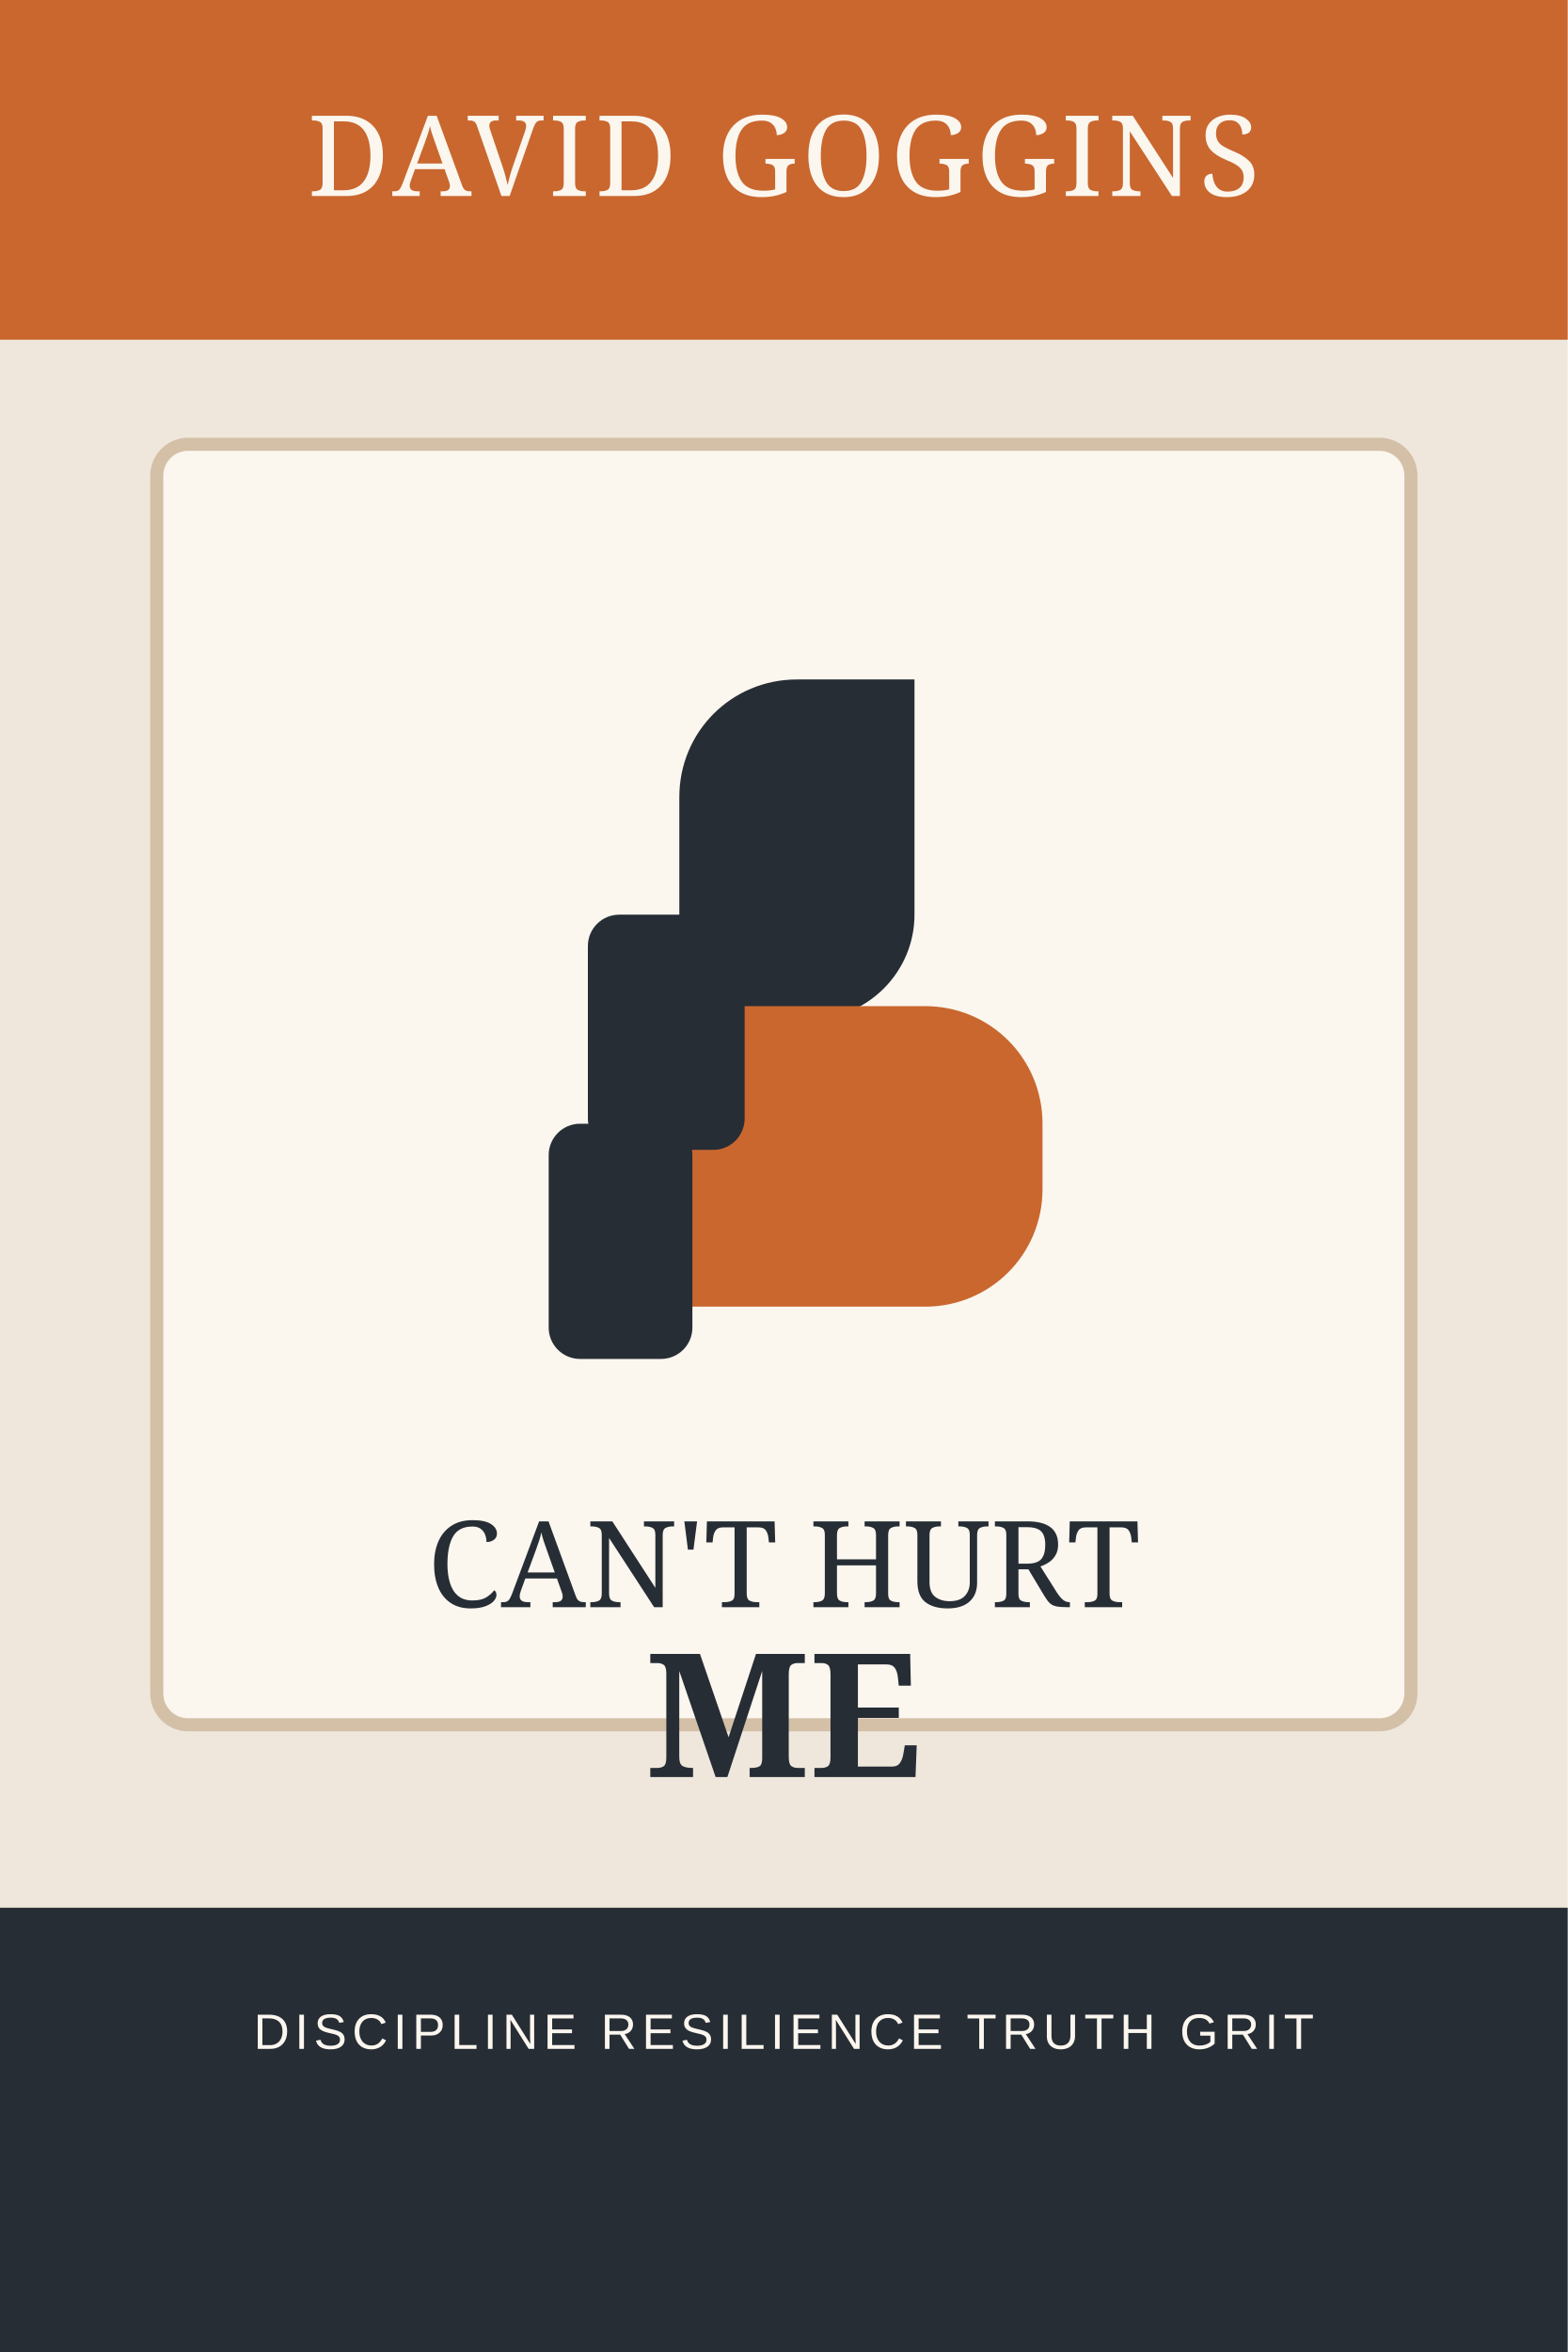
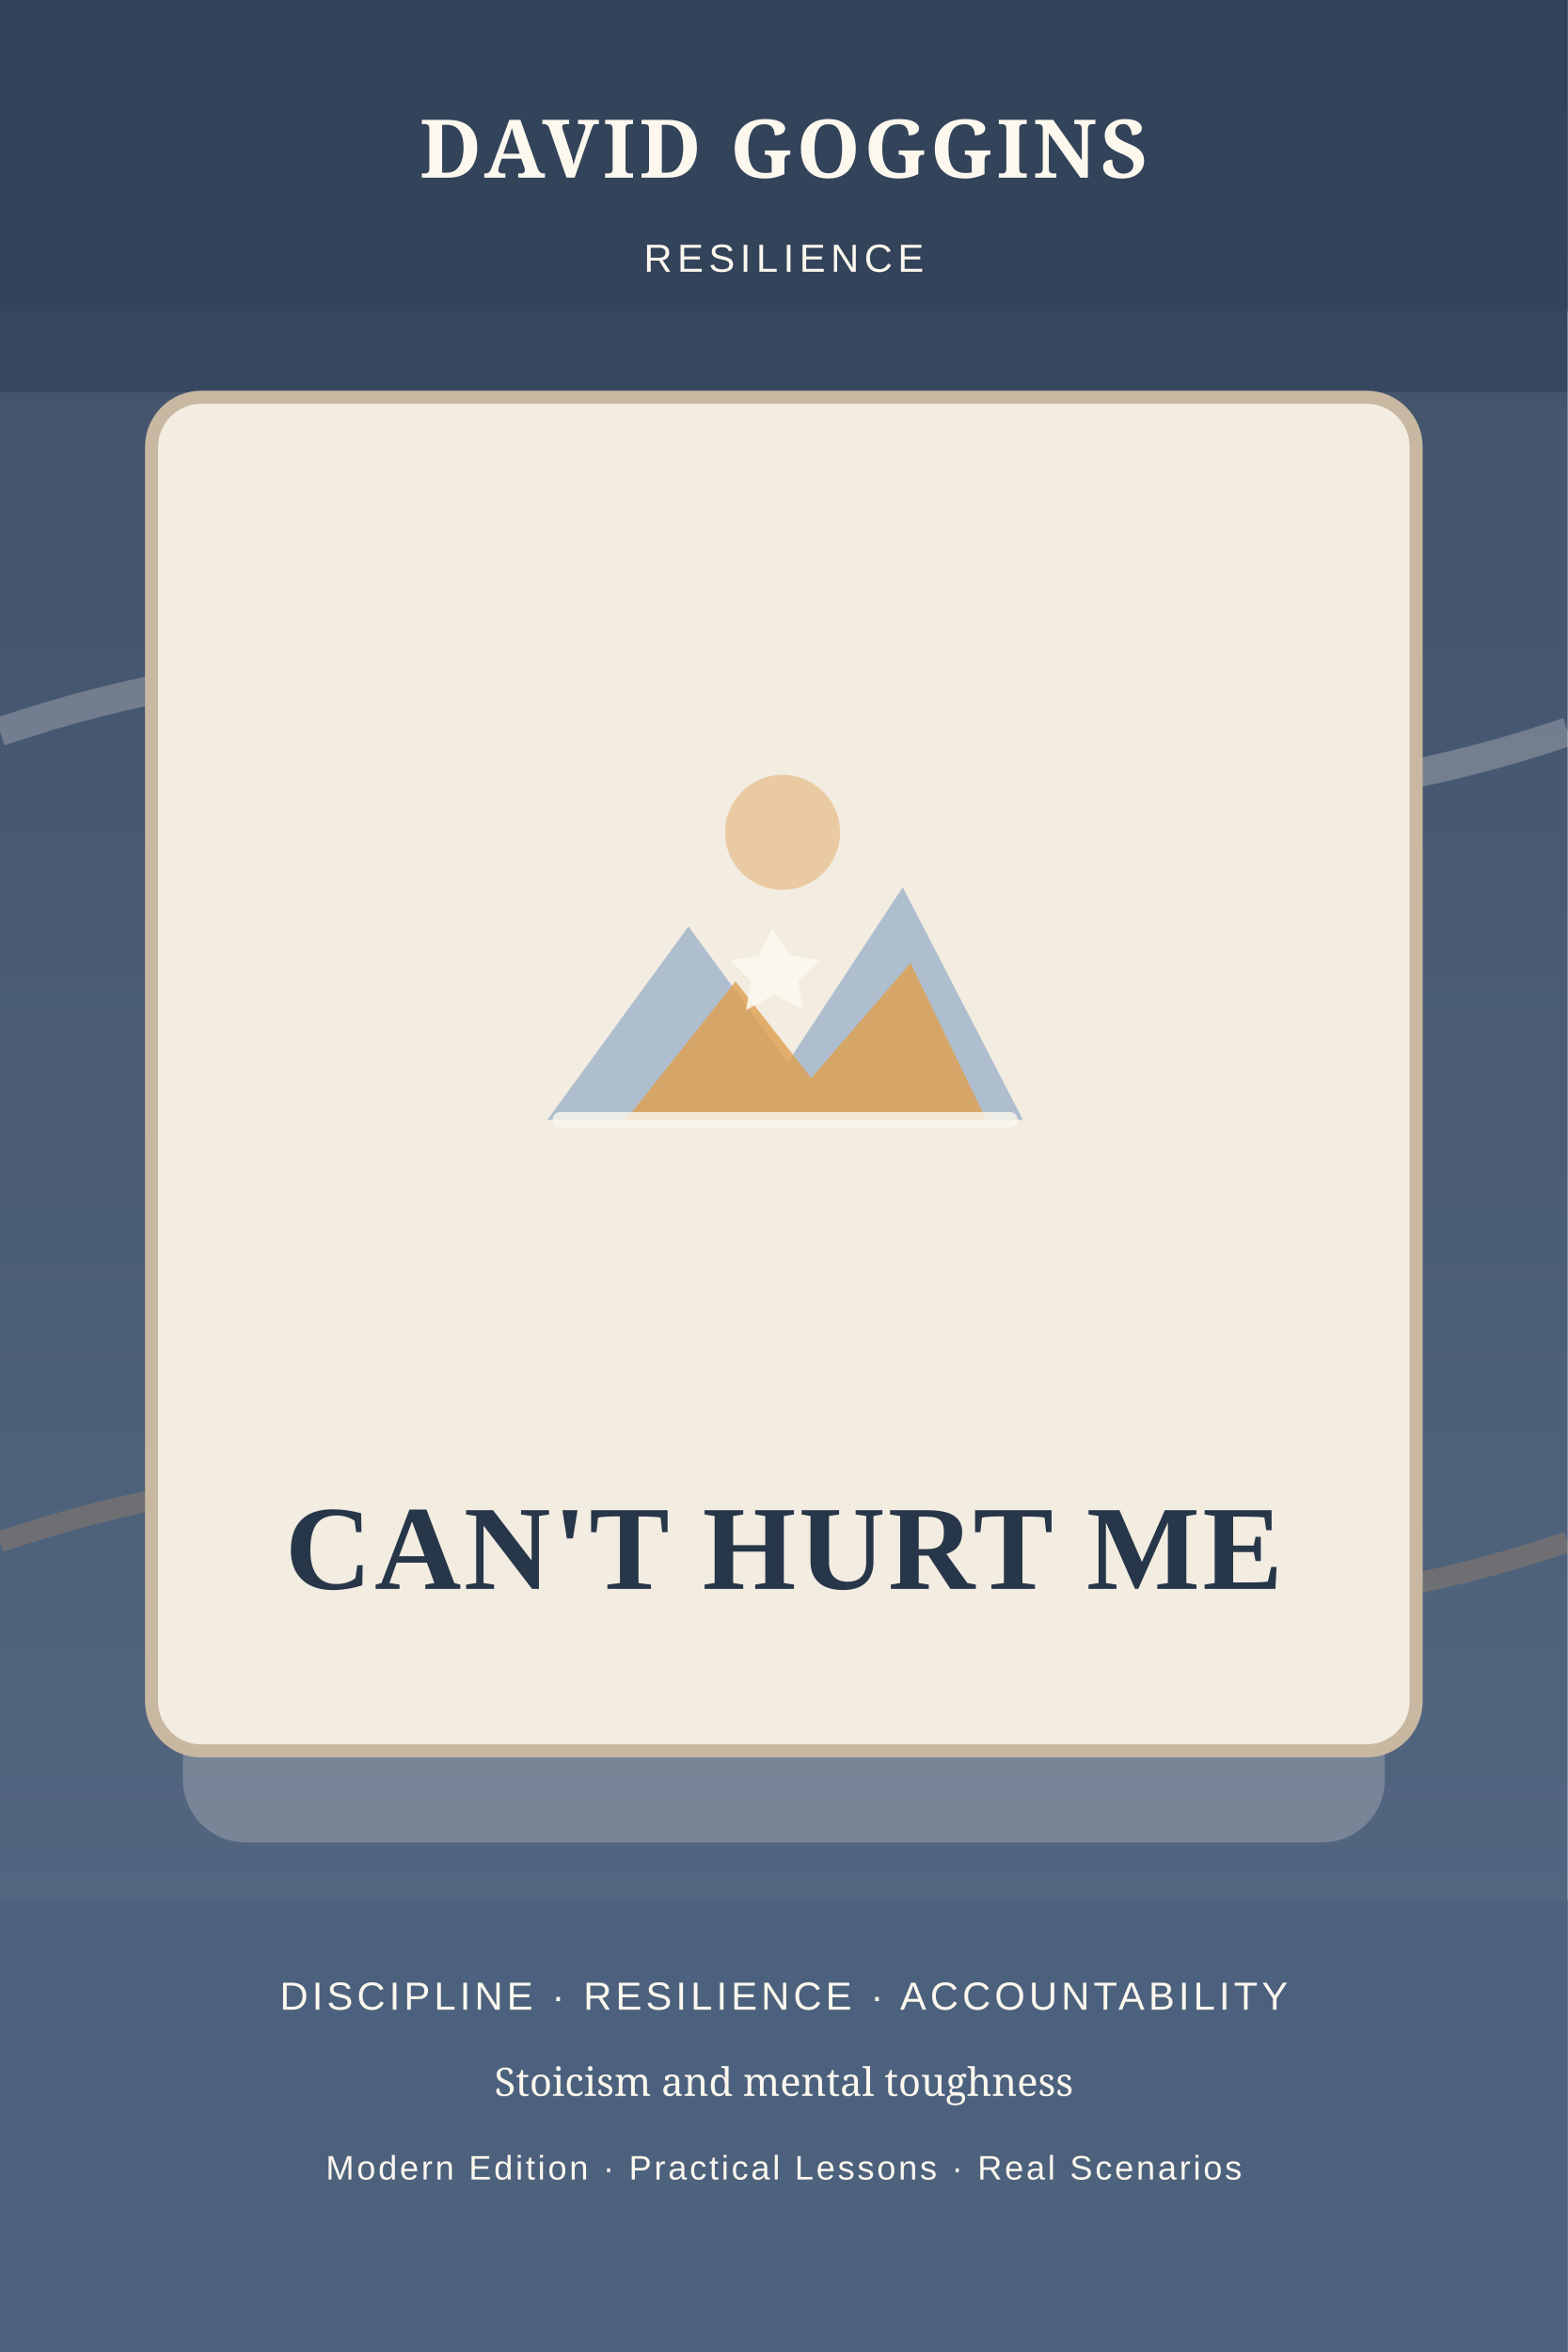
- <svg xmlns="http://www.w3.org/2000/svg" width="1200" height="1800" viewBox="0 0 1200 1800" fill="none">
-   <rect width="1200" height="1800" fill="#EFE7DC" />
-   <rect width="1200" height="260" fill="#C9672F" />
-   <rect y="1460" width="1200" height="340" fill="#262D35" />
-   <rect x="120" y="340" width="960" height="980" rx="24" fill="#FBF6EE" stroke="#D3C0A7" stroke-width="10" />
-   <path d="M520 610C520 560 560 520 610 520H700V700C700 744 664 780 620 780H520V610Z" fill="#262D35" />
-   <path d="M500 770H708C758 770 798 810 798 860V910C798 960 758 1000 708 1000H500V770Z" fill="#C9672F" />
-   <rect x="450" y="700" width="120" height="180" rx="24" fill="#262D35" />
-   <rect x="420" y="860" width="110" height="180" rx="24" fill="#262D35" />
-   <text x="600" y="150" text-anchor="middle" fill="#FBF6EE" font-family="Georgia, serif" font-size="86" letter-spacing="4">DAVID GOGGINS</text>
-   <text x="600" y="1230" text-anchor="middle" fill="#262D35" font-family="Georgia, serif" font-size="92">CAN'T HURT</text>
-   <text x="600" y="1360" text-anchor="middle" fill="#262D35" font-family="Georgia, serif" font-size="132" font-weight="700">ME</text>
-   <text x="600" y="1568" text-anchor="middle" fill="#FBF6EE" font-family="Arial, sans-serif" font-size="38" letter-spacing="4">DISCIPLINE  RESILIENCE  TRUTH  GRIT</text>
+ <svg xmlns="http://www.w3.org/2000/svg" width="1200" height="1800" viewBox="0 0 1200 1800" fill="none" role="img" aria-labelledby="title desc">
+   <defs>
+     <linearGradient id="g323016015" x1="0" y1="0" x2="0" y2="1800" gradientUnits="userSpaceOnUse">
+       <stop offset="0%" stop-color="#32425A" />
+       <stop offset="100%" stop-color="#4D627D" />
+     </linearGradient>
+   </defs>
+   <rect width="1200" height="1800" fill="url(#g323016015)" />
+   <rect x="0" y="300" width="1200" height="1180" fill="#9FB3C9" opacity="0.12" />
+   <rect x="140" y="360" width="920" height="1050" rx="48" fill="#FDF8EE" opacity="0.22" />
+   <path d="M0 560 Q300 458 600 560 T1200 560" stroke="#FDF8EE" stroke-width="22" opacity="0.24" />
+   <path d="M0 1180 Q300 1078 600 1180 T1200 1180" stroke="#DFA052" stroke-width="16" opacity="0.22" />
+   <rect x="116" y="304" width="968" height="1036" rx="38" fill="#F2ECE1" stroke="#C8B7A1" stroke-width="10" />
+   <g transform="translate(395 565)">
+     <circle cx="204" cy="72" r="44" fill="#DFA052" opacity="0.44" />
+     <path d="M24 292 L132 144 L208 248 L296 114 L388 292 Z" fill="#9FB3C9" opacity="0.82" />
+     <path d="M84 292 L168 186 L226 260 L302 172 L360 292 Z" fill="#DFA052" opacity="0.82" />
+     <path d="M34 292 H378" stroke="#FDF8EE" stroke-width="12" stroke-linecap="round" opacity="0.8" />
+     <path d="M196 146 L210 166 L232 170 L216 186 L220 208 L198 196 L176 208 L180 186 L164 170 L186 166 Z" fill="#FDF8EE" opacity="0.9" />
+   </g>
+   <rect x="0" y="0" width="1200" height="238" fill="#32425A" opacity="0.93" />
+   <rect x="0" y="1454" width="1200" height="346" fill="#4D627D" opacity="0.95" />
+   <text x="600" y="136" text-anchor="middle" fill="#FDF8EE" font-family="Georgia, serif" font-size="62" font-weight="700" letter-spacing="3">DAVID GOGGINS</text>
+   <text x="600" y="208" text-anchor="middle" fill="#FDF8EE" font-family="'Trebuchet MS', Arial, sans-serif" font-size="30" letter-spacing="4">RESILIENCE</text>
+   <text x="600" y="1216" text-anchor="middle" fill="#273648" font-family="Georgia, 'Times New Roman', serif" font-size="92" font-weight="700" letter-spacing="2">CAN'T HURT ME</text>
+   <text x="600" y="1538" text-anchor="middle" fill="#FDF8EE" font-family="'Trebuchet MS', Arial, sans-serif" font-size="30" letter-spacing="3">DISCIPLINE  ·  RESILIENCE  ·  ACCOUNTABILITY</text>
+   <text x="600" y="1604" text-anchor="middle" fill="#FDF8EE" font-family="Georgia, serif" font-size="30">Stoicism and mental toughness</text>
+   <text x="600" y="1668" text-anchor="middle" fill="#FDF8EE" font-family="'Trebuchet MS', Arial, sans-serif" font-size="26" letter-spacing="2">Modern Edition · Practical Lessons · Real Scenarios</text>
</svg>
